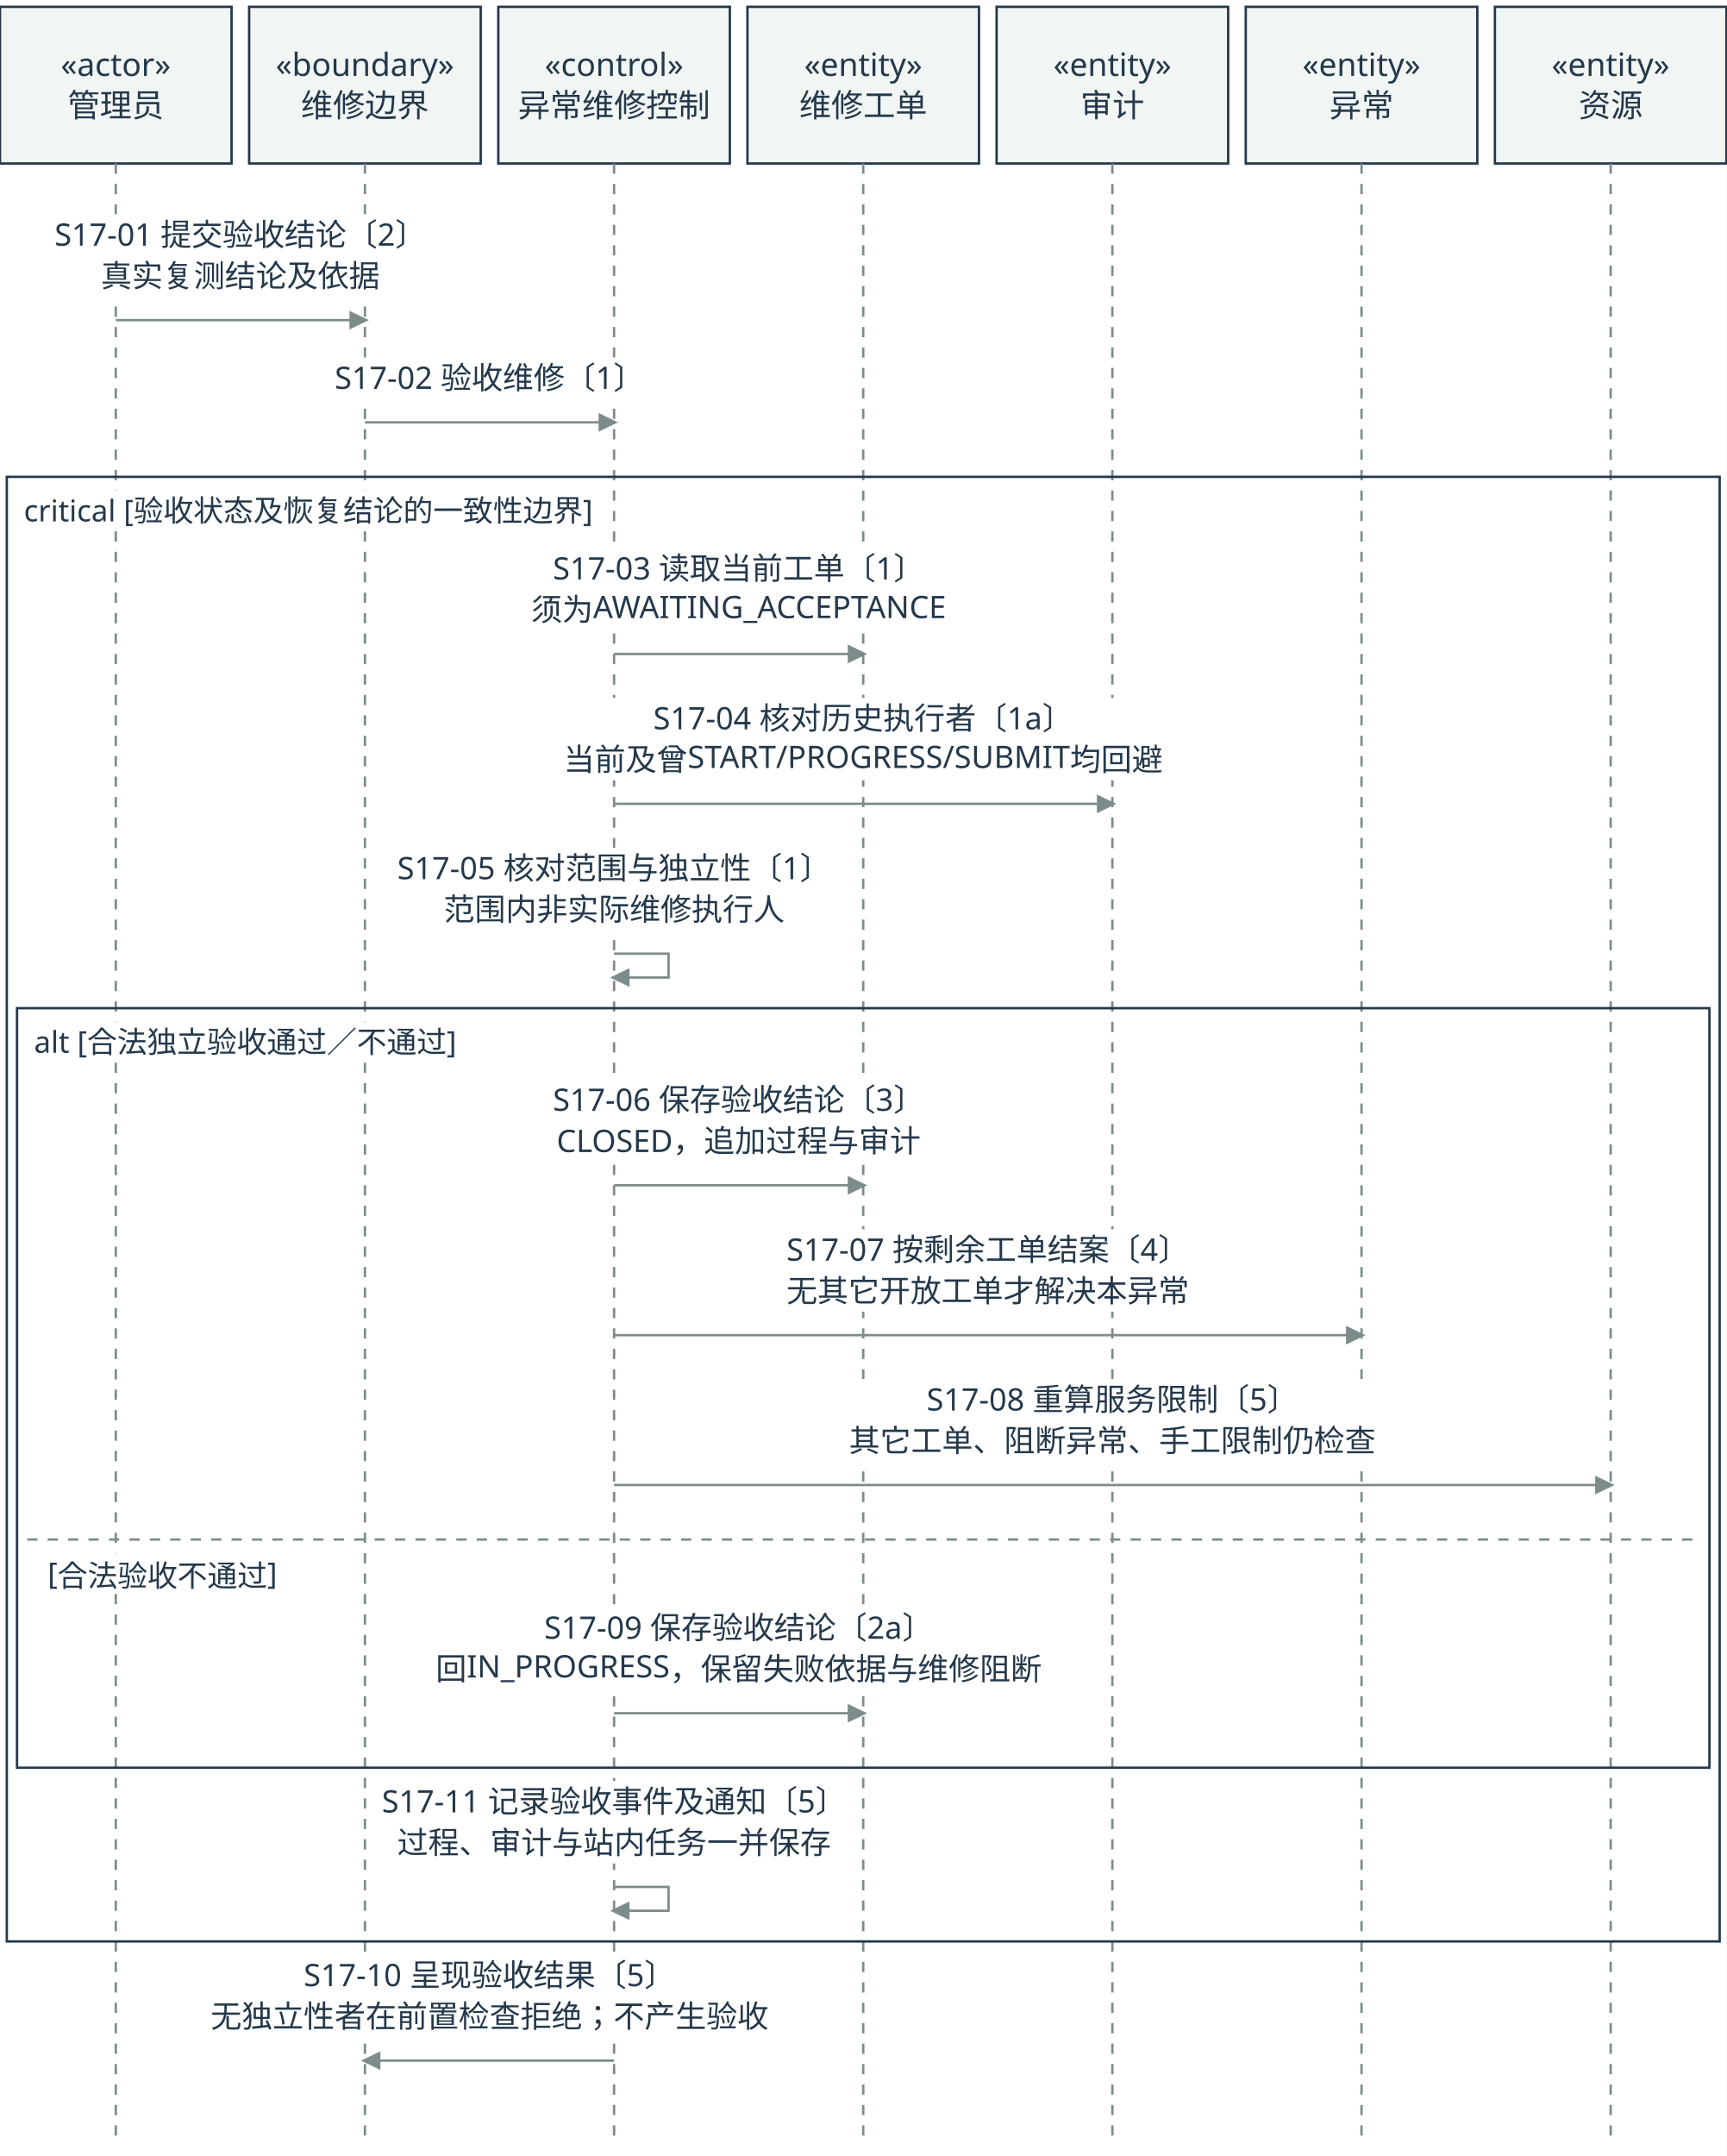
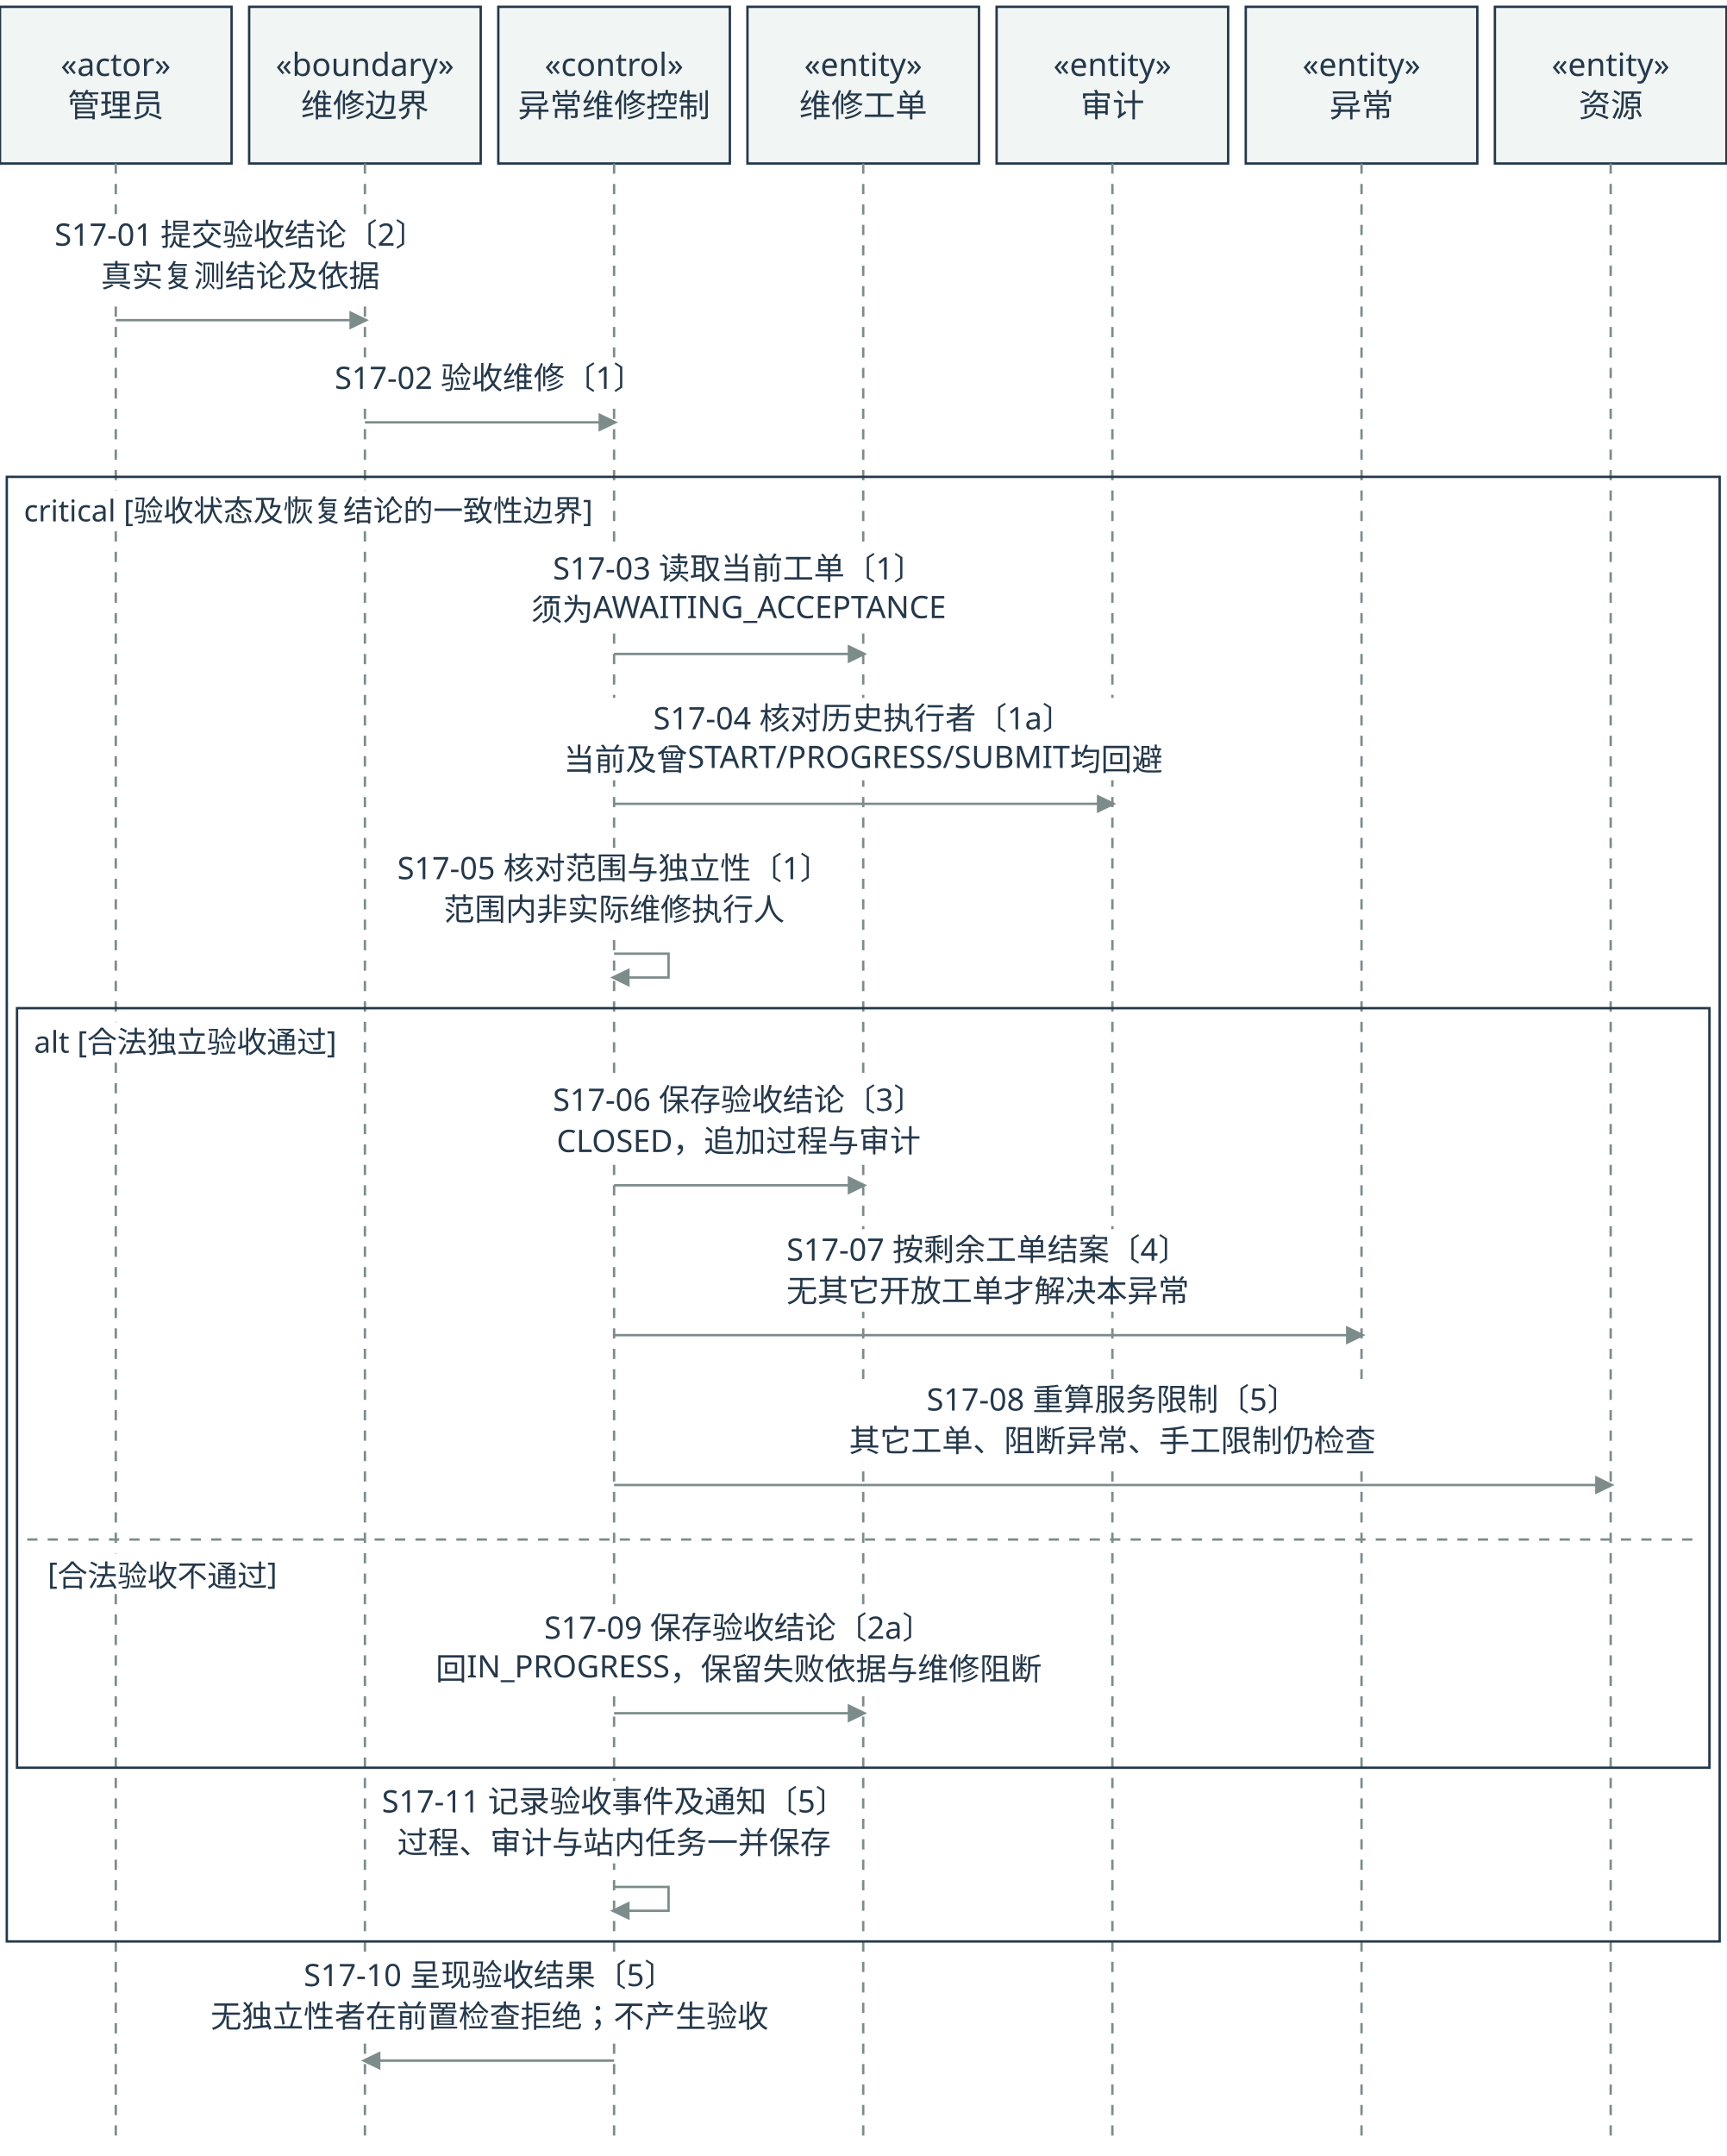
<svg xmlns="http://www.w3.org/2000/svg" width="507" height="633" viewBox="0 0 507 633">
  <rect width="100%" height="100%" fill="white" />
  <rect x="0.0" y="2" width="68" height="46" rx="0" fill="#F1F5F3" stroke="#24384B" stroke-width=".7" />
  <text x="34.0" y="22.3" font-family="Microsoft YaHei,sans-serif" font-size="9.4" text-anchor="middle" fill="#24384B">«actor»</text>
  <text x="34.0" y="34.3" font-family="Microsoft YaHei,sans-serif" font-size="9.4" text-anchor="middle" fill="#24384B">管理员</text>
  <polyline points="34.0,48 34.0,628" fill="none" stroke="#7C8C8B" stroke-width=".7" stroke-dasharray="3 3" />
  <rect x="73.167" y="2" width="68" height="46" rx="0" fill="#F1F5F3" stroke="#24384B" stroke-width=".7" />
  <text x="107.167" y="22.3" font-family="Microsoft YaHei,sans-serif" font-size="9.4" text-anchor="middle" fill="#24384B">«boundary»</text>
  <text x="107.167" y="34.3" font-family="Microsoft YaHei,sans-serif" font-size="9.4" text-anchor="middle" fill="#24384B">维修边界</text>
  <polyline points="107.167,48 107.167,628" fill="none" stroke="#7C8C8B" stroke-width=".7" stroke-dasharray="3 3" />
  <rect x="146.333" y="2" width="68" height="46" rx="0" fill="#F1F5F3" stroke="#24384B" stroke-width=".7" />
  <text x="180.333" y="22.3" font-family="Microsoft YaHei,sans-serif" font-size="9.4" text-anchor="middle" fill="#24384B">«control»</text>
  <text x="180.333" y="34.3" font-family="Microsoft YaHei,sans-serif" font-size="9.4" text-anchor="middle" fill="#24384B">异常维修控制</text>
  <polyline points="180.333,48 180.333,628" fill="none" stroke="#7C8C8B" stroke-width=".7" stroke-dasharray="3 3" />
  <rect x="219.5" y="2" width="68" height="46" rx="0" fill="#F1F5F3" stroke="#24384B" stroke-width=".7" />
  <text x="253.5" y="22.3" font-family="Microsoft YaHei,sans-serif" font-size="9.4" text-anchor="middle" fill="#24384B">«entity»</text>
  <text x="253.5" y="34.3" font-family="Microsoft YaHei,sans-serif" font-size="9.4" text-anchor="middle" fill="#24384B">维修工单</text>
  <polyline points="253.5,48 253.5,628" fill="none" stroke="#7C8C8B" stroke-width=".7" stroke-dasharray="3 3" />
  <rect x="292.667" y="2" width="68" height="46" rx="0" fill="#F1F5F3" stroke="#24384B" stroke-width=".7" />
  <text x="326.667" y="22.3" font-family="Microsoft YaHei,sans-serif" font-size="9.4" text-anchor="middle" fill="#24384B">«entity»</text>
  <text x="326.667" y="34.3" font-family="Microsoft YaHei,sans-serif" font-size="9.4" text-anchor="middle" fill="#24384B">审计</text>
  <polyline points="326.667,48 326.667,628" fill="none" stroke="#7C8C8B" stroke-width=".7" stroke-dasharray="3 3" />
  <rect x="365.833" y="2" width="68" height="46" rx="0" fill="#F1F5F3" stroke="#24384B" stroke-width=".7" />
  <text x="399.833" y="22.3" font-family="Microsoft YaHei,sans-serif" font-size="9.4" text-anchor="middle" fill="#24384B">«entity»</text>
  <text x="399.833" y="34.3" font-family="Microsoft YaHei,sans-serif" font-size="9.4" text-anchor="middle" fill="#24384B">异常</text>
  <polyline points="399.833,48 399.833,628" fill="none" stroke="#7C8C8B" stroke-width=".7" stroke-dasharray="3 3" />
  <rect x="439.0" y="2" width="68" height="46" rx="0" fill="#F1F5F3" stroke="#24384B" stroke-width=".7" />
  <text x="473.0" y="22.3" font-family="Microsoft YaHei,sans-serif" font-size="9.4" text-anchor="middle" fill="#24384B">«entity»</text>
  <text x="473.0" y="34.3" font-family="Microsoft YaHei,sans-serif" font-size="9.4" text-anchor="middle" fill="#24384B">资源</text>
  <polyline points="473.0,48 473.0,628" fill="none" stroke="#7C8C8B" stroke-width=".7" stroke-dasharray="3 3" />
  <rect x="5" y="296" width="497" height="223" rx="0" fill="none" stroke="#24384B" stroke-width=".7" />
-   <rect x="10" y="300.1" width="129.0" height="11.8" fill="white" />
-   <text x="10" y="309.08" font-family="Microsoft YaHei,sans-serif" font-size="8.8" text-anchor="start" fill="#24384B">alt [合法独立验收通过／不通过]</text>
+   <rect x="10" y="300.1" width="94.333" height="11.8" fill="white" />
+   <text x="10" y="309.08" font-family="Microsoft YaHei,sans-serif" font-size="8.8" text-anchor="start" fill="#24384B">alt [合法独立验收通过]</text>
  <rect x="2" y="140" width="503" height="430" rx="0" fill="none" stroke="#24384B" stroke-width=".7" />
  <rect x="7" y="144.1" width="171.667" height="11.8" fill="white" />
  <text x="7" y="153.08" font-family="Microsoft YaHei,sans-serif" font-size="8.8" text-anchor="start" fill="#24384B">critical [验收状态及恢复结论的一致性边界]</text>
  <polyline points="34.0,94 107.167,94" fill="none" stroke="#7C8C8B" stroke-width=".7" />
  <polygon points="107.167,94 103.115,95.957 103.115,92.043" fill="#7C8C8B" stroke="#7C8C8B" />
  <rect x="12.25" y="62.9" width="116.667" height="24.2" fill="white" />
  <text x="70.583" y="72.135" font-family="Microsoft YaHei,sans-serif" font-size="9.1" text-anchor="middle" fill="#24384B">S17-01 提交验收结论〔2〕</text>
  <text x="70.583" y="84.235" font-family="Microsoft YaHei,sans-serif" font-size="9.1" text-anchor="middle" fill="#24384B">真实复测结论及依据</text>
  <polyline points="107.167,124 180.333,124" fill="none" stroke="#7C8C8B" stroke-width=".7" />
  <polygon points="180.333,124 176.281,125.957 176.281,122.043" fill="#7C8C8B" stroke="#7C8C8B" />
  <rect x="94.417" y="104.95" width="98.667" height="12.1" fill="white" />
  <text x="143.75" y="114.185" font-family="Microsoft YaHei,sans-serif" font-size="9.1" text-anchor="middle" fill="#24384B">S17-02 验收维修〔1〕</text>
  <polyline points="180.333,192 253.5,192" fill="none" stroke="#7C8C8B" stroke-width=".7" />
  <polygon points="253.5,192 249.448,193.957 249.448,190.043" fill="#7C8C8B" stroke="#7C8C8B" />
  <rect x="150.596" y="160.9" width="132.641" height="24.2" fill="white" />
  <text x="216.917" y="170.135" font-family="Microsoft YaHei,sans-serif" font-size="9.1" text-anchor="middle" fill="#24384B">S17-03 读取当前工单〔1〕</text>
  <text x="216.917" y="182.235" font-family="Microsoft YaHei,sans-serif" font-size="9.1" text-anchor="middle" fill="#24384B">须为AWAITING_ACCEPTANCE</text>
  <polyline points="180.333,236 326.667,236" fill="none" stroke="#7C8C8B" stroke-width=".7" />
  <polygon points="326.667,236 322.615,237.957 322.615,234.043" fill="#7C8C8B" stroke="#7C8C8B" />
  <rect x="160.508" y="204.9" width="185.984" height="24.2" fill="white" />
  <text x="253.5" y="214.135" font-family="Microsoft YaHei,sans-serif" font-size="9.1" text-anchor="middle" fill="#24384B">S17-04 核对历史执行者〔1a〕</text>
  <text x="253.5" y="226.235" font-family="Microsoft YaHei,sans-serif" font-size="9.1" text-anchor="middle" fill="#24384B">当前及曾START/PROGRESS/SUBMIT均回避</text>
  <polyline points="180.333,280 196.333,280 196.333,287 180.333,287" fill="none" stroke="#7C8C8B" stroke-width=".7" />
  <polygon points="180.333,287 184.385,285.043 184.385,288.957" fill="#7C8C8B" stroke="#7C8C8B" />
  <rect x="113" y="248.9" width="134.667" height="24.2" fill="white" />
  <text x="180.333" y="258.135" font-family="Microsoft YaHei,sans-serif" font-size="9.1" text-anchor="middle" fill="#24384B">S17-05 核对范围与独立性〔1〕</text>
  <text x="180.333" y="270.235" font-family="Microsoft YaHei,sans-serif" font-size="9.1" text-anchor="middle" fill="#24384B">范围内非实际维修执行人</text>
  <polyline points="180.333,348 253.5,348" fill="none" stroke="#7C8C8B" stroke-width=".7" />
  <polygon points="253.5,348 249.448,349.957 249.448,346.043" fill="#7C8C8B" stroke="#7C8C8B" />
  <rect x="158.583" y="316.9" width="116.667" height="24.2" fill="white" />
  <text x="216.917" y="326.135" font-family="Microsoft YaHei,sans-serif" font-size="9.1" text-anchor="middle" fill="#24384B">S17-06 保存验收结论〔3〕</text>
  <text x="216.917" y="338.235" font-family="Microsoft YaHei,sans-serif" font-size="9.1" text-anchor="middle" fill="#24384B">CLOSED，追加过程与审计</text>
  <polyline points="180.333,392 399.833,392" fill="none" stroke="#7C8C8B" stroke-width=".7" />
  <polygon points="399.833,392 395.781,393.957 395.781,390.043" fill="#7C8C8B" stroke="#7C8C8B" />
  <rect x="227.25" y="360.9" width="125.667" height="24.2" fill="white" />
  <text x="290.083" y="370.135" font-family="Microsoft YaHei,sans-serif" font-size="9.1" text-anchor="middle" fill="#24384B">S17-07 按剩余工单结案〔4〕</text>
  <text x="290.083" y="382.235" font-family="Microsoft YaHei,sans-serif" font-size="9.1" text-anchor="middle" fill="#24384B">无其它开放工单才解决本异常</text>
  <polyline points="180.333,436 473.0,436" fill="none" stroke="#7C8C8B" stroke-width=".7" />
  <polygon points="473.0,436 468.948,437.957 468.948,434.043" fill="#7C8C8B" stroke="#7C8C8B" />
  <rect x="247.167" y="404.9" width="159.0" height="24.2" fill="white" />
  <text x="326.667" y="414.135" font-family="Microsoft YaHei,sans-serif" font-size="9.1" text-anchor="middle" fill="#24384B">S17-08 重算服务限制〔5〕</text>
  <text x="326.667" y="426.235" font-family="Microsoft YaHei,sans-serif" font-size="9.1" text-anchor="middle" fill="#24384B">其它工单、阻断异常、手工限制仍检查</text>
  <polyline points="8,452 499,452" fill="none" stroke="#7C8C8B" stroke-width=".7" stroke-dasharray="3 3" />
  <rect x="14" y="456.1" width="72.667" height="11.8" fill="white" />
  <text x="14" y="465.08" font-family="Microsoft YaHei,sans-serif" font-size="8.8" text-anchor="start" fill="#24384B">[合法验收不通过]</text>
  <polyline points="180.333,503 253.5,503" fill="none" stroke="#7C8C8B" stroke-width=".7" />
  <polygon points="253.5,503 249.448,504.957 249.448,501.043" fill="#7C8C8B" stroke="#7C8C8B" />
  <rect x="124.75" y="471.9" width="184.333" height="24.2" fill="white" />
  <text x="216.917" y="481.135" font-family="Microsoft YaHei,sans-serif" font-size="9.1" text-anchor="middle" fill="#24384B">S17-09 保存验收结论〔2a〕</text>
  <text x="216.917" y="493.235" font-family="Microsoft YaHei,sans-serif" font-size="9.1" text-anchor="middle" fill="#24384B">回IN_PROGRESS，保留失败依据与维修阻断</text>
  <polyline points="180.333,554 196.333,554 196.333,561 180.333,561" fill="none" stroke="#7C8C8B" stroke-width=".7" />
  <polygon points="180.333,561 184.385,559.043 184.385,562.957" fill="#7C8C8B" stroke="#7C8C8B" />
  <rect x="108.5" y="522.9" width="143.667" height="24.2" fill="white" />
  <text x="180.333" y="532.135" font-family="Microsoft YaHei,sans-serif" font-size="9.1" text-anchor="middle" fill="#24384B">S17-11 记录验收事件及通知〔5〕</text>
  <text x="180.333" y="544.235" font-family="Microsoft YaHei,sans-serif" font-size="9.1" text-anchor="middle" fill="#24384B">过程、审计与站内任务一并保存</text>
  <polyline points="180.333,605 107.167,605" fill="none" stroke="#7C8C8B" stroke-width=".7" />
  <polygon points="107.167,605 111.219,603.043 111.219,606.957" fill="#7C8C8B" stroke="#7C8C8B" />
  <rect x="59.75" y="573.9" width="168.0" height="24.2" fill="white" />
  <text x="143.75" y="583.135" font-family="Microsoft YaHei,sans-serif" font-size="9.1" text-anchor="middle" fill="#24384B">S17-10 呈现验收结果〔5〕</text>
  <text x="143.75" y="595.235" font-family="Microsoft YaHei,sans-serif" font-size="9.1" text-anchor="middle" fill="#24384B">无独立性者在前置检查拒绝；不产生验收</text>
</svg>
